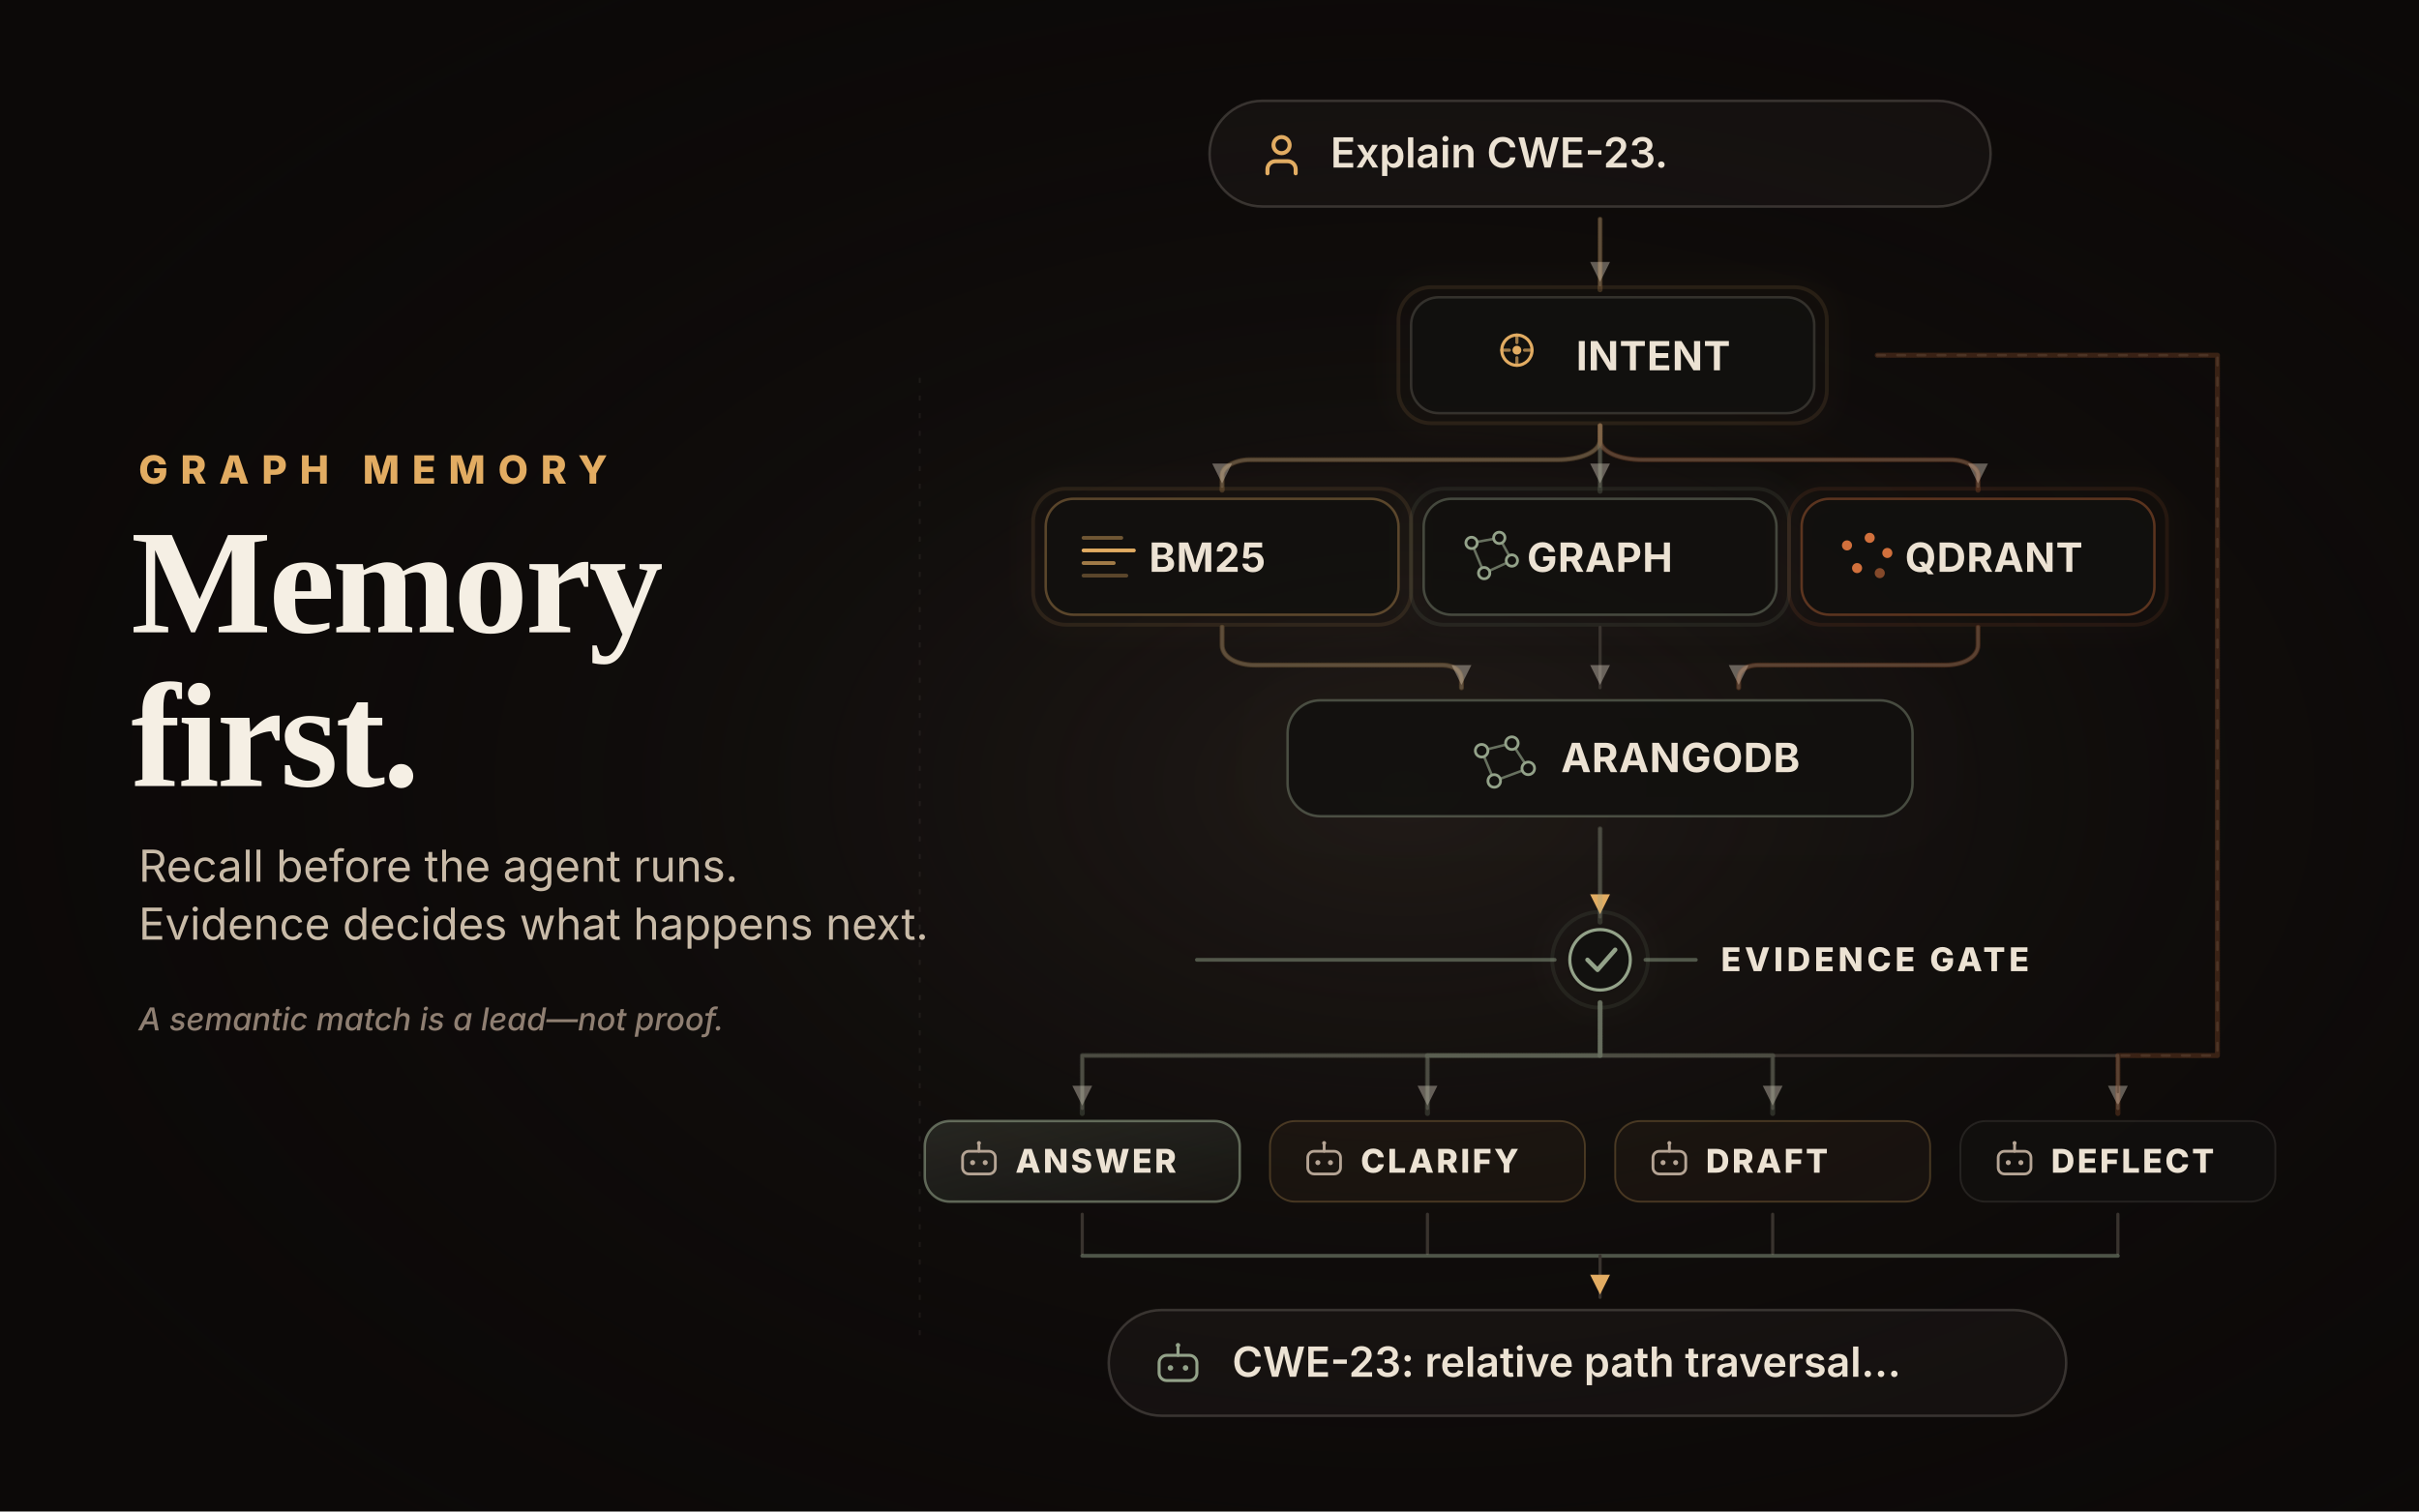
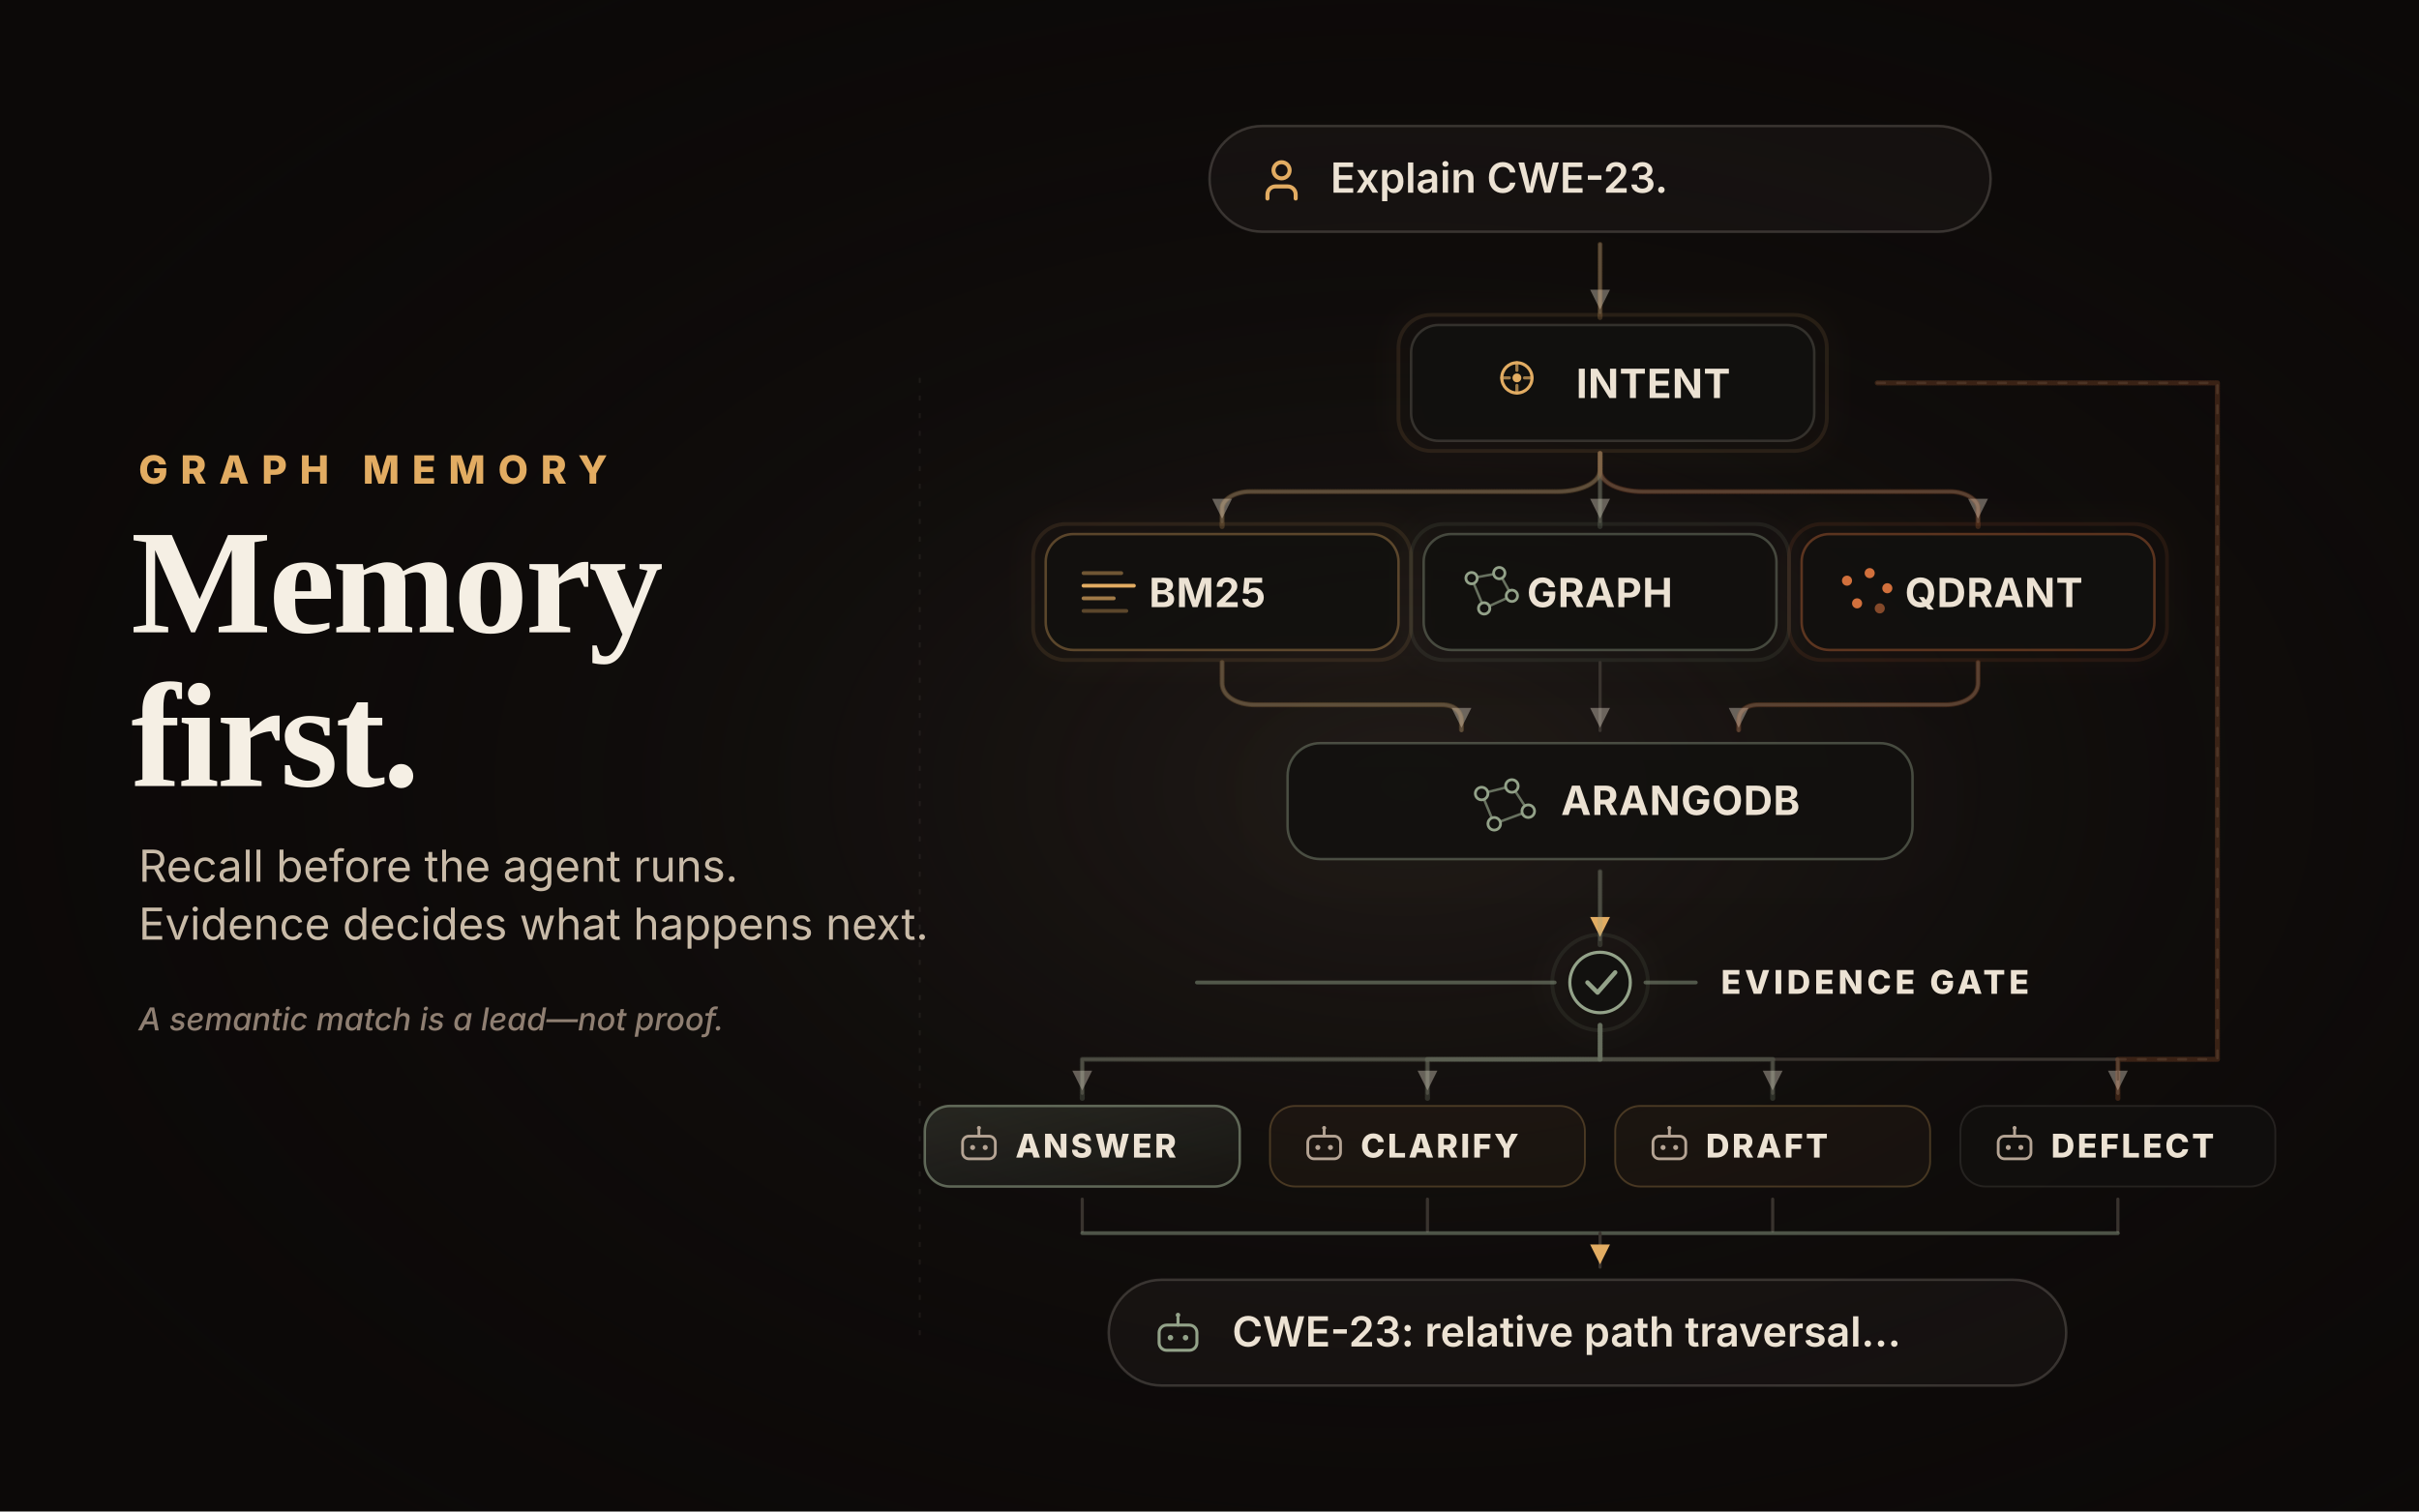
<svg xmlns="http://www.w3.org/2000/svg" viewBox="0 0 1920 1200" width="1920" height="1200" preserveAspectRatio="xMidYMid meet" role="img" aria-labelledby="memory-pipeline-title memory-pipeline-desc" tabindex="0">
  <defs>
    <radialGradient id="bg-glow" cx="58%" cy="52%" r="66%">
      <stop offset="0" stop-color="#261f1b" stop-opacity="0.78" />
      <stop offset="0.46" stop-color="#151210" stop-opacity="0.42" />
      <stop offset="1" stop-color="#0c0908" stop-opacity="0" />
    </radialGradient>
    <linearGradient id="answer-fill" x1="0" y1="0" x2="1" y2="1">
      <stop offset="0" stop-color="#93a289" stop-opacity="0.17" />
      <stop offset="1" stop-color="#93a289" stop-opacity="0.05" />
    </linearGradient>
    <marker id="flow-arrow" viewBox="0 0 10 10" refX="8" refY="5" markerWidth="9" markerHeight="9" orient="auto-start-reverse">
      <path d="M 0 1.5 L 7 5 L 0 8.5 z" fill="rgba(236,226,211,0.38)" />
    </marker>
    <marker id="flow-arrow-ember" viewBox="0 0 10 10" refX="8" refY="5" markerWidth="9" markerHeight="9" orient="auto-start-reverse">
      <path d="M 0 1.5 L 7 5 L 0 8.5 z" fill="#d1703c" />
    </marker>
    <marker id="flow-arrow-brass" viewBox="0 0 10 10" refX="8" refY="5" markerWidth="9" markerHeight="9" orient="auto-start-reverse">
      <path d="M 0 1.5 L 7 5 L 0 8.5 z" fill="#e2ac62" />
    </marker>
    <filter id="soft-glow" x="-80%" y="-80%" width="260%" height="260%">
      <feGaussianBlur stdDeviation="10" result="blur" />
      <feMerge>
        <feMergeNode in="blur" />
        <feMergeNode in="SourceGraphic" />
      </feMerge>
    </filter>
    <filter id="wide-glow" x="-120%" y="-120%" width="340%" height="340%">
      <feGaussianBlur stdDeviation="22" />
    </filter>
    <style>
      #memory-pipeline .sans {
        font-family: Inter, ui-sans-serif, system-ui, -apple-system, BlinkMacSystemFont, "Segoe UI", sans-serif;
      }
      #memory-pipeline .mono {
        font-family: ui-monospace, SFMono-Regular, Menlo, Monaco, Consolas, "Liberation Mono", monospace;
      }
      #memory-pipeline .eyebrow {
        fill: #e2ac62;
        font-size: 31px;
        font-weight: 760;
        letter-spacing: 10px;
      }
      #memory-pipeline .serif {
        font-family: Fraunces, Georgia, "Times New Roman", serif;
      }
      #memory-pipeline .headline {
        fill: #f5efe4;
        font-size: 118px;
        font-weight: 720;
        letter-spacing: -2px;
      }
      #memory-pipeline .subhead {
        fill: #c9bba8;
        font-size: 35px;
        font-weight: 430;
      }
      #memory-pipeline .footer {
        fill: #8f7f72;
        font-size: 25px;
        font-weight: 480;
        font-style: italic;
      }
      #memory-pipeline .stage-name {
        fill: #ece2d3;
        font-size: 32px;
        font-weight: 660;
        letter-spacing: 0.5px;
      }
      #memory-pipeline .query-label {
        fill: #e2ac62;
        font-size: 19px;
        font-weight: 760;
        letter-spacing: 3px;
      }
      #memory-pipeline .query-text {
        fill: #ece2d3;
        font-size: 33px;
        font-weight: 570;
      }
      #memory-pipeline .gate-name {
        fill: #ece2d3;
        font-size: 26px;
        font-weight: 760;
        letter-spacing: 3px;
      }
      #memory-pipeline .outcome-name {
        fill: #ece2d3;
        font-size: 26px;
        font-weight: 760;
        letter-spacing: 2px;
      }
      #memory-pipeline .terminal-label {
        fill: #b5a494;
        font-size: 26px;
        font-weight: 720;
        letter-spacing: 4px;
      }

      #memory-pipeline .panel {
        fill: rgba(18, 17, 15, 0.86);
        stroke: rgba(236, 226, 211, 0.16);
        stroke-width: 2;
      }
      #memory-pipeline .panel-soft {
        fill: rgba(18, 17, 15, 0.68);
        stroke: rgba(236, 226, 211, 0.10);
        stroke-width: 1.5;
      }
      #memory-pipeline .query-shell {
        fill: rgba(236, 226, 211, 0.035);
        stroke: rgba(236, 226, 211, 0.18);
        stroke-width: 2;
      }
      #memory-pipeline .base-path {
        fill: none;
        stroke: #39332e;
        stroke-width: 2.5;
        stroke-linecap: round;
        stroke-linejoin: round;
      }
      #memory-pipeline .base-path-faint {
        fill: none;
        stroke: #39332e;
        stroke-width: 2;
        stroke-linecap: round;
        stroke-dasharray: 6 10;
        opacity: 0.58;
      }
      #memory-pipeline .flow-path {
        fill: none;
        stroke-width: 4;
        stroke-linecap: round;
        stroke-linejoin: round;
        stroke-dasharray: 1;
        stroke-dashoffset: 0;
        opacity: 0.22;
      }
      #memory-pipeline .flow-amber { stroke: #e2ac62; }
      #memory-pipeline .flow-violet { stroke: #d1703c; }
      #memory-pipeline .flow-mint { stroke: #93a289; }
      #memory-pipeline .stage-halo {
        fill: none;
        stroke-width: 3;
        opacity: 0.12;
      }
      #memory-pipeline .halo-amber { stroke: #e2ac62; }
      #memory-pipeline .halo-violet { stroke: #d1703c; }
      #memory-pipeline .halo-mint { stroke: #93a289; }
      #memory-pipeline .intent-mark {
        fill: none;
        stroke: #e2ac62;
        stroke-width: 2.5;
        stroke-linecap: round;
      }
      #memory-pipeline .bm25-line {
        stroke: #e2ac62;
        stroke-width: 3;
        stroke-linecap: round;
      }
      #memory-pipeline .q-node {
        fill: #d1703c;
      }
      #memory-pipeline .q-edge {
        stroke: rgba(209, 112, 60, 0.7);
        stroke-width: 1.5;
      }
      #memory-pipeline .graph-edge {
        stroke: rgba(147, 162, 137, 0.66);
        stroke-width: 2;
      }
      #memory-pipeline .graph-node {
        fill: #12110f;
        stroke: #93a289;
        stroke-width: 2.2;
      }
      #memory-pipeline .gate-line {
        stroke: rgba(147, 162, 137, 0.48);
        stroke-width: 3;
        stroke-linecap: round;
      }
      #memory-pipeline .gate-ring {
        fill: #12110f;
        stroke: #93a289;
        stroke-width: 2.5;
      }
      #memory-pipeline .gate-check {
        fill: none;
        stroke: #93a289;
        stroke-width: 3.5;
        stroke-linecap: round;
        stroke-linejoin: round;
      }
      #memory-pipeline .answer-shell {
        fill: url(#answer-fill);
        stroke: rgba(147, 162, 137, 0.58);
        stroke-width: 2;
      }
      #memory-pipeline .clarify-shell {
        fill: rgba(226, 172, 98, 0.045);
        stroke: rgba(226, 172, 98, 0.25);
        stroke-width: 1.5;
      }
      #memory-pipeline .scan-shell {
        fill: rgba(209, 112, 60, 0.05);
        stroke: rgba(209, 112, 60, 0.55);
        stroke-width: 2;
        stroke-dasharray: 7 7;
      }
      #memory-pipeline .panel-02a { stroke: rgba(226, 172, 98, 0.34); }
      #memory-pipeline .panel-02b { stroke: rgba(209, 112, 60, 0.38); }
      #memory-pipeline .panel-03  { stroke: rgba(147, 162, 137, 0.40); }
      #memory-pipeline .panel-02g { stroke: rgba(147, 162, 137, 0.38); }

      @media (prefers-reduced-motion: no-preference) {
        @keyframes draw-query { 0%, 2% { stroke-dashoffset: 1; opacity: 0; } 8% { opacity: 1; } 12%, 20% { stroke-dashoffset: 0; opacity: 1; } 26%, 100% { stroke-dashoffset: 0; opacity: 0.18; } }
        @keyframes pulse-intent { 0%, 8%, 100% { opacity: 0; transform: scale(0.96); } 13%, 21% { opacity: 0.75; transform: scale(1); } 27% { opacity: 0.12; transform: scale(1.04); } }
        @keyframes draw-split { 0%, 13% { stroke-dashoffset: 1; opacity: 0; } 17% { opacity: 1; } 23%, 28% { stroke-dashoffset: 0; opacity: 1; } 33%, 100% { stroke-dashoffset: 0; opacity: 0.18; } }
        @keyframes pulse-recall { 0%, 18%, 100% { opacity: 0; transform: scale(0.97); } 24%, 31% { opacity: 0.72; transform: scale(1); } 36% { opacity: 0.10; transform: scale(1.03); } }
        @keyframes draw-merge { 0%, 24% { stroke-dashoffset: 1; opacity: 0; } 28% { opacity: 1; } 34%, 38% { stroke-dashoffset: 0; opacity: 1; } 43%, 100% { stroke-dashoffset: 0; opacity: 0.18; } }
        @keyframes pulse-record { 0%, 30%, 100% { opacity: 0; transform: scale(0.98); } 36%, 43% { opacity: 0.7; transform: scale(1.035); } 48% { opacity: 0.10; transform: scale(1.035); } }
        @keyframes draw-gate { 0%, 36% { stroke-dashoffset: 1; opacity: 0; } 40% { opacity: 1; } 46%, 50% { stroke-dashoffset: 0; opacity: 1; } 55%, 100% { stroke-dashoffset: 0; opacity: 0.18; } }
        @keyframes pulse-gate { 0%, 40%, 100% { opacity: 0; transform: scale(0.9); } 46%, 56% { opacity: 0.8; transform: scale(1); } 62% { opacity: 0.14; transform: scale(1.06); } }
        @keyframes query-dot {
          0%, 2% { transform: scale(0.7); opacity: 0.3; }
          10%, 22% { transform: scale(1.15); opacity: 1; }
          32%, 100% { transform: scale(1); opacity: 0.55; }
        }
        #memory-pipeline .query-flow { animation: draw-query 6s ease-in-out infinite; }
        #memory-pipeline .intent-halo {
-           transform-origin: 1070px 312px;
+           transform-origin: 1070px 334px;
          animation: pulse-intent 6s ease-in-out infinite;
        }
        #memory-pipeline .split-flow { animation: draw-split 6s ease-in-out infinite; }
        #memory-pipeline .bm25-halo {
-           transform-origin: 770px 472px;
+           transform-origin: 770px 500px;
          animation: pulse-recall 6s ease-in-out infinite;
        }
        #memory-pipeline .graph-halo {
-           transform-origin: 1070px 472px;
+           transform-origin: 1070px 500px;
          animation: pulse-recall 6s ease-in-out infinite;
        }
        #memory-pipeline .qdrant-halo {
-           transform-origin: 1370px 472px;
+           transform-origin: 1370px 500px;
          animation: pulse-recall 6s ease-in-out infinite;
        }
        #memory-pipeline .merge-flow { animation: draw-merge 6s ease-in-out infinite; }
        #memory-pipeline .record-halo {
-           transform-origin: 1070px 632px;
+           transform-origin: 1070px 666px;
          animation: pulse-record 6s ease-in-out infinite;
        }
        #memory-pipeline .gate-flow { animation: draw-gate 6s ease-in-out infinite; }
        #memory-pipeline .gate-halo {
-           transform-origin: 1070px 792px;
+           transform-origin: 1070px 810px;
          animation: pulse-gate 6s ease-in-out infinite;
        }
-         #memory-pipeline .query-dot { transform-origin: 817px 153px; animation: query-dot 6s ease-in-out infinite; }
+         #memory-pipeline .query-dot { transform-origin: 817px 173px; animation: query-dot 6s ease-in-out infinite; }
        @keyframes deflect-run { 0%, 78% { stroke-dashoffset: 1; opacity: 0; } 80% { opacity: 0.9; } 84%, 96% { stroke-dashoffset: 0; opacity: 0.9; } 99%, 100% { stroke-dashoffset: 0; opacity: 0; } }
        @keyframes pill-cycle-deflect { 0%, 85% { opacity: 0.45; } 87%, 99% { opacity: 1; } 100% { opacity: 0.45; } }
        @keyframes qph1 { 0% { opacity: 0; } 0.5% { opacity: 0; } 2.0% { opacity: 1; } 25.5% { opacity: 1; } 27.0% { opacity: 0; } 100% { opacity: 0; } }
        @keyframes qph2 { 0% { opacity: 0; } 25.5% { opacity: 0; } 27.0% { opacity: 1; } 50.5% { opacity: 1; } 52.0% { opacity: 0; } 100% { opacity: 0; } }
        @keyframes qph3 { 0% { opacity: 0; } 50.5% { opacity: 0; } 52.0% { opacity: 1; } 75.5% { opacity: 1; } 77.0% { opacity: 0; } 100% { opacity: 0; } }
        @keyframes qph4 { 0% { opacity: 0; } 0.5% { opacity: 1; } 2.0% { opacity: 0; } 75.5% { opacity: 0; } 77.0% { opacity: 1; } 100% { opacity: 0; } }
        @keyframes rph1 { 0% { opacity: 0; } 12.0% { opacity: 0; } 13.5% { opacity: 1; } 25.5% { opacity: 1; } 27.0% { opacity: 0; } 100% { opacity: 0; } }
        @keyframes rph2 { 0% { opacity: 0; } 37.0% { opacity: 0; } 38.5% { opacity: 1; } 50.5% { opacity: 1; } 52.0% { opacity: 0; } 100% { opacity: 0; } }
        @keyframes rph3 { 0% { opacity: 0; } 62.0% { opacity: 0; } 63.5% { opacity: 1; } 75.5% { opacity: 1; } 77.0% { opacity: 0; } 100% { opacity: 0; } }
        @keyframes rph4 { 0% { opacity: 0; } 0.5% { opacity: 1; } 2.0% { opacity: 0; } 87.0% { opacity: 0; } 88.5% { opacity: 1; } 100% { opacity: 0; } }
        @keyframes pillph1 { 0% { opacity: 0.45; } 11.5% { opacity: 0.45; } 13.0% { opacity: 1; } 24.0% { opacity: 1; } 25.5% { opacity: 0.45; } 100% { opacity: 0.45; } }
        @keyframes pillph2 { 0% { opacity: 0.45; } 36.5% { opacity: 0.45; } 38.0% { opacity: 1; } 49.0% { opacity: 1; } 50.5% { opacity: 0.45; } 100% { opacity: 0.45; } }
        @keyframes pillph3 { 0% { opacity: 0.45; } 61.5% { opacity: 0.45; } 63.0% { opacity: 1; } 74.0% { opacity: 1; } 75.5% { opacity: 0.45; } 100% { opacity: 0.45; } }
        @keyframes pillph4 { 0% { opacity: 0.45; } 0.5% { opacity: 0.45; } 86.5% { opacity: 0.45; } 88.0% { opacity: 1; } 99.0% { opacity: 1; } 100% { opacity: 0.45; } }
        @keyframes flowph1 { 0% { opacity: 0; } 10.5% { opacity: 0; } 11.5% { opacity: 0.9; } 15.0% { opacity: 0.9; } 17.0% { opacity: 0; } 100% { opacity: 0; } }
        @keyframes flowph2 { 0% { opacity: 0; } 35.5% { opacity: 0; } 36.5% { opacity: 0.9; } 40.0% { opacity: 0.9; } 42.0% { opacity: 0; } 100% { opacity: 0; } }
        @keyframes flowph3 { 0% { opacity: 0; } 60.5% { opacity: 0; } 61.5% { opacity: 0.9; } 65.0% { opacity: 0.9; } 67.0% { opacity: 0; } 100% { opacity: 0; } }
        @keyframes flowph4 { 0% { opacity: 0; } 85.5% { opacity: 0; } 86.5% { opacity: 0.9; } 90.0% { opacity: 0.9; } 92.0% { opacity: 0; } 100% { opacity: 0; } }
        #memory-pipeline .q1 { animation: qph1 24s linear infinite; }
        #memory-pipeline .q2 { animation: qph2 24s linear infinite; }
        #memory-pipeline .q3 { animation: qph3 24s linear infinite; }
        #memory-pipeline .q4 { animation: qph4 24s linear infinite; }
        #memory-pipeline .r1 { animation: rph1 24s linear infinite; }
        #memory-pipeline .r2 { animation: rph2 24s linear infinite; }
        #memory-pipeline .r3 { animation: rph3 24s linear infinite; }
        #memory-pipeline .r4 { animation: rph4 24s linear infinite; }
        #memory-pipeline .route-flow-1 { stroke-dashoffset: 0; animation: flowph1 24s linear infinite; }
        #memory-pipeline .route-flow-2 { stroke-dashoffset: 0; animation: flowph2 24s linear infinite; }
        #memory-pipeline .route-flow-3 { stroke-dashoffset: 0; animation: flowph3 24s linear infinite; }
        #memory-pipeline .route-pill-1 { animation: pillph1 24s linear infinite; }
        #memory-pipeline .route-pill-2 { animation: pillph2 24s linear infinite; }
        #memory-pipeline .route-pill-3 { animation: pillph3 24s linear infinite; }
        #memory-pipeline .route-pill-4 { animation: pill-cycle-deflect 24s linear infinite; }
        #memory-pipeline .deflect-flow { animation: deflect-run 24s linear infinite; }
      }
    </style>
  </defs>
  <g id="memory-pipeline">
    <rect width="1920" height="1200" fill="#0c0908" />
    <rect width="1920" height="1200" fill="url(#bg-glow)" />
    <g aria-label="Card heading" transform="translate(0 -62)">
      <text x="110" y="446" class="sans eyebrow">GRAPH MEMORY</text>
      <text x="104" y="564" class="serif headline">Memory</text>
      <text x="104" y="686" class="serif headline">first.</text>
      <text x="110" y="762" class="sans subhead">Recall before the agent runs.</text>
      <text x="110" y="808" class="sans subhead">Evidence decides what happens next.</text>
      <text x="110" y="880" class="sans footer">A semantic match is a lead—not proof.</text>
    </g>
    <line x1="730" y1="300" x2="730" y2="1060" stroke="rgba(236,226,211,0.07)" stroke-dasharray="4 10" stroke-width="1.5" />
    <g transform="translate(200 -30)">
      <g aria-label="Example question">
-         <rect x="760" y="110" width="620" height="84" rx="42" class="query-shell" />
-         <g transform="translate(798 134) scale(1.6)" aria-hidden="true" fill="none" stroke="#e2ac62" stroke-width="2" stroke-linecap="round" stroke-linejoin="round">
+         <rect x="760" y="130" width="620" height="84" rx="42" class="query-shell" />
+         <g transform="translate(798 154) scale(1.6)" aria-hidden="true" fill="none" stroke="#e2ac62" stroke-width="2" stroke-linecap="round" stroke-linejoin="round">
          <path d="M19 21v-2a4 4 0 0 0-4-4H9a4 4 0 0 0-4 4v2" />
          <circle cx="12" cy="7" r="4" />
        </g>
-         <text x="856" y="163" class="sans query-text q1">Explain CWE-23.</text>
-         <text x="856" y="163" class="sans query-text q2" opacity="0">How do I secure it?</text>
-         <text x="856" y="163" class="sans query-text q3" opacity="0">Draft a fix runbook.</text>
-         <text x="856" y="163" class="sans query-text q4" opacity="0">What's the weather?</text>
+         <text x="856" y="183" class="sans query-text q1">Explain CWE-23.</text>
+         <text x="856" y="183" class="sans query-text q2" opacity="0">How do I secure it?</text>
+         <text x="856" y="183" class="sans query-text q3" opacity="0">Draft a fix runbook.</text>
+         <text x="856" y="183" class="sans query-text q4" opacity="0">What's the weather?</text>
      </g>
      <g aria-label="Intent stage">
-         <path d="M1070 204 V256" class="base-path" marker-end="url(#flow-arrow)" />
-         <path d="M1070 204 V260" class="flow-path flow-amber query-flow" pathLength="1" />
-         <rect x="910" y="258" width="340" height="108" rx="26" class="stage-halo halo-amber intent-halo" filter="url(#soft-glow)" />
-         <rect x="920" y="266" width="320" height="92" rx="22" class="panel" />
-         <g transform="translate(988 294)" aria-hidden="true">
+         <path d="M 1070 224 V278" class="base-path" marker-end="url(#flow-arrow)" />
+         <path d="M 1070 224 V282" class="flow-path flow-amber query-flow" pathLength="1" />
+         <rect x="910" y="280" width="340" height="108" rx="26" class="stage-halo halo-amber intent-halo" filter="url(#soft-glow)" />
+         <rect x="920" y="288" width="320" height="92" rx="22" class="panel" />
+         <g transform="translate(988 316)" aria-hidden="true">
          <circle cx="16" cy="14" r="12" class="intent-mark" />
          <path d="M16 2 V8 M16 20 V26 M4 14 H10 M22 14 H28" class="intent-mark" opacity="0.68" />
          <circle cx="16" cy="14" r="3.5" fill="#e2ac62" />
        </g>
-         <text x="1051" y="324" class="sans stage-name">INTENT</text>
+         <text x="1051" y="346" class="sans stage-name">INTENT</text>
      </g>
      <g aria-label="Hybrid recall stage">
-         <path d="M1070 368 V379 C1070 389 1054 395 1036 395 H792 C780 395 770 401 770 407 V416" class="base-path" marker-end="url(#flow-arrow)" />
-         <path d="M1070 368 V416" class="base-path" marker-end="url(#flow-arrow)" />
-         <path d="M1070 368 V379 C1070 389 1086 395 1104 395 H1348 C1360 395 1370 401 1370 407 V416" class="base-path" marker-end="url(#flow-arrow)" />
-         <path d="M1070 368 V379 C1070 389 1054 395 1036 395 H792 C780 395 770 401 770 407 V420" class="flow-path flow-amber split-flow" pathLength="1" />
-         <path d="M1070 368 V420" class="flow-path flow-mint split-flow" pathLength="1" />
-         <path d="M1070 368 V379 C1070 389 1086 395 1104 395 H1348 C1360 395 1370 401 1370 407 V420" class="flow-path flow-violet split-flow" pathLength="1" />
-         <rect x="620" y="418" width="300" height="108" rx="26" class="stage-halo halo-amber bm25-halo" filter="url(#soft-glow)" />
-         <rect x="630" y="426" width="280" height="92" rx="22" class="panel panel-02a" />
-         <g transform="translate(660 453)" aria-hidden="true">
+         <path d="M 1070 390 V402.9 C 1070 413.7 1054 420.3 1036 420.3 H792 C 780 420.3 770 426.8 770 433.3 V444" class="base-path" marker-end="url(#flow-arrow)" />
+         <path d="M 1070 390 V444" class="base-path" marker-end="url(#flow-arrow)" />
+         <path d="M 1070 390 V402.9 C 1070 413.7 1086 420.3 1104 420.3 H1348 C 1360 420.3 1370 426.8 1370 433.3 V444" class="base-path" marker-end="url(#flow-arrow)" />
+         <path d="M 1070 390 V402.9 C 1070 413.7 1054 420.3 1036 420.3 H792 C 780 420.3 770 426.8 770 433.3 V448" class="flow-path flow-amber split-flow" pathLength="1" />
+         <path d="M 1070 390 V448" class="flow-path flow-mint split-flow" pathLength="1" />
+         <path d="M 1070 390 V402.9 C 1070 413.7 1086 420.3 1104 420.3 H1348 C 1360 420.3 1370 426.8 1370 433.3 V448" class="flow-path flow-violet split-flow" pathLength="1" />
+         <rect x="620" y="446" width="300" height="108" rx="26" class="stage-halo halo-amber bm25-halo" filter="url(#soft-glow)" />
+         <rect x="630" y="454" width="280" height="92" rx="22" class="panel panel-02a" />
+         <g transform="translate(660 481)" aria-hidden="true">
          <line x1="0" y1="4" x2="30" y2="4" class="bm25-line" opacity="0.45" />
          <line x1="0" y1="14" x2="40" y2="14" class="bm25-line" />
          <line x1="0" y1="24" x2="24" y2="24" class="bm25-line" opacity="0.68" />
          <line x1="0" y1="34" x2="34" y2="34" class="bm25-line" opacity="0.35" />
        </g>
-         <text x="712" y="484" class="sans stage-name">BM25</text>
-         <rect x="920" y="418" width="300" height="108" rx="26" class="stage-halo halo-mint graph-halo" filter="url(#soft-glow)" />
-         <rect x="930" y="426" width="280" height="92" rx="22" class="panel panel-02g" />
-         <g transform="translate(960 453)" aria-hidden="true">
+         <text x="712" y="512" class="sans stage-name">BM25</text>
+         <rect x="920" y="446" width="300" height="108" rx="26" class="stage-halo halo-mint graph-halo" filter="url(#soft-glow)" />
+         <rect x="930" y="454" width="280" height="92" rx="22" class="panel panel-02g" />
+         <g transform="translate(960 481)" aria-hidden="true">
          <line x1="8" y1="8" x2="30" y2="4" class="graph-edge" />
          <line x1="30" y1="4" x2="40" y2="22" class="graph-edge" />
          <line x1="8" y1="8" x2="18" y2="32" class="graph-edge" />
          <line x1="18" y1="32" x2="40" y2="22" class="graph-edge" />
          <circle cx="8" cy="8" r="4.5" class="graph-node" />
          <circle cx="30" cy="4" r="4.5" class="graph-node" />
          <circle cx="40" cy="22" r="4.5" class="graph-node" />
          <circle cx="18" cy="32" r="4.5" class="graph-node" />
        </g>
-         <text x="1012" y="484" class="sans stage-name">GRAPH</text>
-         <rect x="1220" y="418" width="300" height="108" rx="26" class="stage-halo halo-violet qdrant-halo" filter="url(#soft-glow)" />
-         <rect x="1230" y="426" width="280" height="92" rx="22" class="panel panel-02b" />
-         <g transform="translate(1260 453)" aria-hidden="true">
+         <text x="1012" y="512" class="sans stage-name">GRAPH</text>
+         <rect x="1220" y="446" width="300" height="108" rx="26" class="stage-halo halo-violet qdrant-halo" filter="url(#soft-glow)" />
+         <rect x="1230" y="454" width="280" height="92" rx="22" class="panel panel-02b" />
+         <g transform="translate(1260 481)" aria-hidden="true">
          <circle cx="6" cy="10" r="4" class="q-node" />
          <circle cx="24" cy="4" r="4" class="q-node" />
          <circle cx="38" cy="16" r="4" class="q-node" />
          <circle cx="14" cy="28" r="4" class="q-node" />
          <circle cx="32" cy="32" r="4" class="q-node" opacity="0.6" />
        </g>
-         <text x="1312" y="484" class="sans stage-name">QDRANT</text>
+         <text x="1312" y="512" class="sans stage-name">QDRANT</text>
      </g>
      <g aria-label="Canonical record and graph evidence stage">
-         <path d="M770 528 V542 C770 552 782 558 796 558 H944 C956 558 960 564 960 570 V576" class="base-path" marker-end="url(#flow-arrow)" />
-         <path d="M1070 528 V576" class="base-path" marker-end="url(#flow-arrow)" />
-         <path d="M1370 528 V542 C1370 552 1358 558 1344 558 H1196 C1184 558 1180 564 1180 570 V576" class="base-path" marker-end="url(#flow-arrow)" />
-         <path d="M770 528 V542 C770 552 782 558 796 558 H944 C956 558 960 564 960 570 V576" class="flow-path flow-amber merge-flow" pathLength="1" />
-         <path d="M1370 528 V542 C1370 552 1358 558 1344 558 H1196 C1184 558 1180 564 1180 570 V576" class="flow-path flow-violet merge-flow" pathLength="1" />
-         <rect x="808" y="578" width="524" height="108" rx="32" class="stage-halo halo-mint record-halo" filter="url(#wide-glow)" />
-         <rect x="822" y="586" width="496" height="92" rx="26" class="panel panel-03" />
-         <g transform="translate(968 616)" aria-hidden="true">
+         <path d="M 770 556 V572.1 C 770 583 782 589.5 796 589.5 H944 C 956 589.5 960 596.1 960 602.6 V610" class="base-path" marker-end="url(#flow-arrow)" />
+         <path d="M 1070 556 V610" class="base-path" marker-end="url(#flow-arrow)" />
+         <path d="M 1370 556 V572.1 C 1370 583 1358 589.5 1344 589.5 H1196 C 1184 589.5 1180 596.1 1180 602.6 V610" class="base-path" marker-end="url(#flow-arrow)" />
+         <path d="M 770 556 V572.1 C 770 583 782 589.5 796 589.5 H944 C 956 589.5 960 596.1 960 602.6 V610" class="flow-path flow-amber merge-flow" pathLength="1" />
+         <path d="M 1370 556 V572.1 C 1370 583 1358 589.5 1344 589.5 H1196 C 1184 589.5 1180 596.1 1180 602.6 V610" class="flow-path flow-violet merge-flow" pathLength="1" />
+         <rect x="808" y="612" width="524" height="108" rx="32" class="stage-halo halo-mint record-halo" filter="url(#wide-glow)" />
+         <rect x="822" y="620" width="496" height="92" rx="26" class="panel panel-03" />
+         <g transform="translate(968 650)" aria-hidden="true">
          <line x1="8" y1="10" x2="32" y2="4" class="graph-edge" />
          <line x1="32" y1="4" x2="45" y2="24" class="graph-edge" />
          <line x1="8" y1="10" x2="18" y2="34" class="graph-edge" />
          <line x1="18" y1="34" x2="45" y2="24" class="graph-edge" />
          <circle cx="8" cy="10" r="5" class="graph-node" />
          <circle cx="32" cy="4" r="5" class="graph-node" />
          <circle cx="45" cy="24" r="5" class="graph-node" />
          <circle cx="18" cy="34" r="5" class="graph-node" />
        </g>
-         <text x="1039" y="643" class="sans stage-name">ARANGODB</text>
+         <text x="1039" y="677" class="sans stage-name">ARANGODB</text>
      </g>
      <g aria-label="Evidence gate">
-         <path d="M1070 688 V758" class="base-path" marker-end="url(#flow-arrow-brass)" />
-         <path d="M1070 688 V762" class="flow-path flow-mint gate-flow" pathLength="1" />
-         <circle cx="1070" cy="792" r="38" class="stage-halo halo-mint gate-halo" filter="url(#soft-glow)" />
-         <line x1="750" y1="792" x2="1034" y2="792" class="gate-line" />
-         <line x1="1106" y1="792" x2="1146" y2="792" class="gate-line" />
-         <circle cx="1070" cy="792" r="24" class="gate-ring" />
-         <path d="M1060 792 L1068 800 L1082 784" class="gate-check" />
-         <text x="1166" y="801" class="sans gate-name">EVIDENCE GATE</text>
+         <path d="M 1070 722 V776" class="base-path" marker-end="url(#flow-arrow-brass)" />
+         <path d="M 1070 722 V780" class="flow-path flow-mint gate-flow" pathLength="1" />
+         <circle cx="1070" cy="810" r="38" class="stage-halo halo-mint gate-halo" filter="url(#soft-glow)" />
+         <line x1="750" y1="810" x2="1034" y2="810" class="gate-line" />
+         <line x1="1106" y1="810" x2="1146" y2="810" class="gate-line" />
+         <circle cx="1070" cy="810" r="24" class="gate-ring" />
+         <path d="M 1060 810 L 1068 818 L 1082 802" class="gate-check" />
+         <text x="1166" y="819" class="sans gate-name">EVIDENCE GATE</text>
      </g>
      <g aria-label="Bounded outcomes">
-         <path d="M1070 826 V868 H659 V910" class="base-path" marker-end="url(#flow-arrow)" />
-         <path d="M1070 826 V868 H933 V910" class="base-path" marker-end="url(#flow-arrow)" />
-         <path d="M1070 826 V868 H1207 V910" class="base-path" marker-end="url(#flow-arrow)" />
-         <path d="M1070 826 V868 H1481 V910" class="base-path" marker-end="url(#flow-arrow)" />
-         <path d="M1070 826 V868 H659 V914" class="flow-path flow-mint route-flow-1" pathLength="1" />
-         <path d="M1070 826 V868 H933 V914" class="flow-path flow-mint route-flow-2" pathLength="1" />
-         <path d="M1070 826 V868 H1207 V914" class="flow-path flow-mint route-flow-3" pathLength="1" />
-         <path d="M1290 312 H1560 V868 H1481 V910" class="base-path-faint" />
-         <path d="M1290 312 H1560 V868 H1481 V914" class="flow-path flow-violet deflect-flow" pathLength="1" />
+         <path d="M 1070 844 V871 H659 V898" class="base-path" marker-end="url(#flow-arrow)" />
+         <path d="M 1070 844 V871 H933 V898" class="base-path" marker-end="url(#flow-arrow)" />
+         <path d="M 1070 844 V871 H1207 V898" class="base-path" marker-end="url(#flow-arrow)" />
+         <path d="M 1070 844 V871 H1481 V898" class="base-path" marker-end="url(#flow-arrow)" />
+         <path d="M 1070 844 V871 H659 V902" class="flow-path flow-mint route-flow-1" pathLength="1" />
+         <path d="M 1070 844 V871 H933 V902" class="flow-path flow-mint route-flow-2" pathLength="1" />
+         <path d="M 1070 844 V871 H1207 V902" class="flow-path flow-mint route-flow-3" pathLength="1" />
+         <path d="M 1290 334 H1560 V871 H1481 V898" class="base-path-faint" />
+         <path d="M 1290 334 H1560 V871 H1481 V902" class="flow-path flow-violet deflect-flow" pathLength="1" />
        <g class="route-pill-1" aria-label="Answer outcome">
-           <rect x="534" y="920" width="250" height="64" rx="20" class="answer-shell" />
-           <g transform="translate(562 934)" aria-hidden="true" fill="none" stroke="#b5a494" stroke-width="2.2" stroke-linecap="round">
+           <rect x="534" y="908" width="250" height="64" rx="20" class="answer-shell" />
+           <g transform="translate(562 922)" aria-hidden="true" fill="none" stroke="#b5a494" stroke-width="2.2" stroke-linecap="round">
            <rect x="2" y="10" width="26" height="18" rx="5" />
            <line x1="15" y1="10" x2="15" y2="5" />
            <circle cx="15" cy="3.5" r="1.6" fill="#b5a494" stroke="none" />
            <circle cx="10" cy="19" r="2" fill="#b5a494" stroke="none" />
            <circle cx="20" cy="19" r="2" fill="#b5a494" stroke="none" />
          </g>
-           <text x="606" y="961" class="sans outcome-name">ANSWER</text>
+           <text x="606" y="949" class="sans outcome-name">ANSWER</text>
        </g>
        <g class="route-pill-2" aria-label="Clarify outcome">
-           <rect x="808" y="920" width="250" height="64" rx="20" class="clarify-shell" />
-           <g transform="translate(836 934)" aria-hidden="true" fill="none" stroke="#b5a494" stroke-width="2.2" stroke-linecap="round">
+           <rect x="808" y="908" width="250" height="64" rx="20" class="clarify-shell" />
+           <g transform="translate(836 922)" aria-hidden="true" fill="none" stroke="#b5a494" stroke-width="2.2" stroke-linecap="round">
            <rect x="2" y="10" width="26" height="18" rx="5" />
            <line x1="15" y1="10" x2="15" y2="5" />
            <circle cx="15" cy="3.5" r="1.6" fill="#b5a494" stroke="none" />
            <circle cx="10" cy="19" r="2" fill="#b5a494" stroke="none" />
            <circle cx="20" cy="19" r="2" fill="#b5a494" stroke="none" />
          </g>
-           <text x="880" y="961" class="sans outcome-name">CLARIFY</text>
+           <text x="880" y="949" class="sans outcome-name">CLARIFY</text>
        </g>
        <g class="route-pill-3" aria-label="Draft outcome">
-           <rect x="1082" y="920" width="250" height="64" rx="20" class="clarify-shell" />
-           <g transform="translate(1110 934)" aria-hidden="true" fill="none" stroke="#b5a494" stroke-width="2.2" stroke-linecap="round">
+           <rect x="1082" y="908" width="250" height="64" rx="20" class="clarify-shell" />
+           <g transform="translate(1110 922)" aria-hidden="true" fill="none" stroke="#b5a494" stroke-width="2.2" stroke-linecap="round">
            <rect x="2" y="10" width="26" height="18" rx="5" />
            <line x1="15" y1="10" x2="15" y2="5" />
            <circle cx="15" cy="3.5" r="1.6" fill="#b5a494" stroke="none" />
            <circle cx="10" cy="19" r="2" fill="#b5a494" stroke="none" />
            <circle cx="20" cy="19" r="2" fill="#b5a494" stroke="none" />
          </g>
-           <text x="1154" y="961" class="sans outcome-name">DRAFT</text>
+           <text x="1154" y="949" class="sans outcome-name">DRAFT</text>
        </g>
        <g class="route-pill-4" aria-label="Deflect outcome">
-           <rect x="1356" y="920" width="250" height="64" rx="20" class="panel-soft" />
-           <g transform="translate(1384 934)" aria-hidden="true" fill="none" stroke="#b5a494" stroke-width="2.2" stroke-linecap="round">
+           <rect x="1356" y="908" width="250" height="64" rx="20" class="panel-soft" />
+           <g transform="translate(1384 922)" aria-hidden="true" fill="none" stroke="#b5a494" stroke-width="2.2" stroke-linecap="round">
            <rect x="2" y="10" width="26" height="18" rx="5" />
            <line x1="15" y1="10" x2="15" y2="5" />
            <circle cx="15" cy="3.5" r="1.6" fill="#b5a494" stroke="none" />
            <circle cx="10" cy="19" r="2" fill="#b5a494" stroke="none" />
            <circle cx="20" cy="19" r="2" fill="#b5a494" stroke="none" />
          </g>
-           <text x="1428" y="961" class="sans outcome-name">DEFLECT</text>
+           <text x="1428" y="949" class="sans outcome-name">DEFLECT</text>
        </g>
        <g aria-label="Agent response to the human">
-           <path d="M659 994 V1025" class="base-path" />
-           <path d="M933 994 V1025" class="base-path" />
-           <path d="M1207 994 V1025" class="base-path" />
-           <path d="M1481 994 V1025" class="base-path" />
-           <line x1="659" y1="1027" x2="1481" y2="1027" class="gate-line" />
-           <path d="M1070 1027 V1060" class="base-path" marker-end="url(#flow-arrow-brass)" />
-           <rect x="680" y="1070" width="760" height="84" rx="42" class="query-shell" />
-           <g transform="translate(718 1094)" aria-hidden="true" fill="none" stroke="#93a289" stroke-width="2.4" stroke-linecap="round">
+           <path d="M 659 982 V1007.3" class="base-path" />
+           <path d="M 933 982 V1007.3" class="base-path" />
+           <path d="M 1207 982 V1007.3" class="base-path" />
+           <path d="M 1481 982 V1007.3" class="base-path" />
+           <line x1="659" y1="1009" x2="1481" y2="1009" class="gate-line" />
+           <path d="M 1070 1009 V1036" class="base-path" marker-end="url(#flow-arrow-brass)" />
+           <rect x="680" y="1046" width="760" height="84" rx="42" class="query-shell" />
+           <g transform="translate(718 1070)" aria-hidden="true" fill="none" stroke="#93a289" stroke-width="2.4" stroke-linecap="round">
            <rect x="2" y="12" width="30" height="20" rx="6" />
            <line x1="17" y1="12" x2="17" y2="6" />
            <circle cx="17" cy="4" r="1.8" fill="#93a289" stroke="none" />
            <circle cx="11" cy="22" r="2.2" fill="#93a289" stroke="none" />
            <circle cx="23" cy="22" r="2.2" fill="#93a289" stroke="none" />
          </g>
-           <text x="778" y="1123" class="sans query-text r1">CWE-23: relative path traversal…</text>
-           <text x="778" y="1123" class="sans query-text r2" opacity="0">Which system do you mean?</text>
-           <text x="778" y="1123" class="sans query-text r3" opacity="0">Draft ready for your signoff.</text>
-           <text x="778" y="1123" class="sans query-text r4" opacity="0">That's outside this project.</text>
+           <text x="778" y="1099" class="sans query-text r1">CWE-23: relative path traversal…</text>
+           <text x="778" y="1099" class="sans query-text r2" opacity="0">Which system do you mean?</text>
+           <text x="778" y="1099" class="sans query-text r3" opacity="0">Draft ready for your signoff.</text>
+           <text x="778" y="1099" class="sans query-text r4" opacity="0">That's outside this project.</text>
        </g>
      </g>
    </g>
  </g>
</svg>
